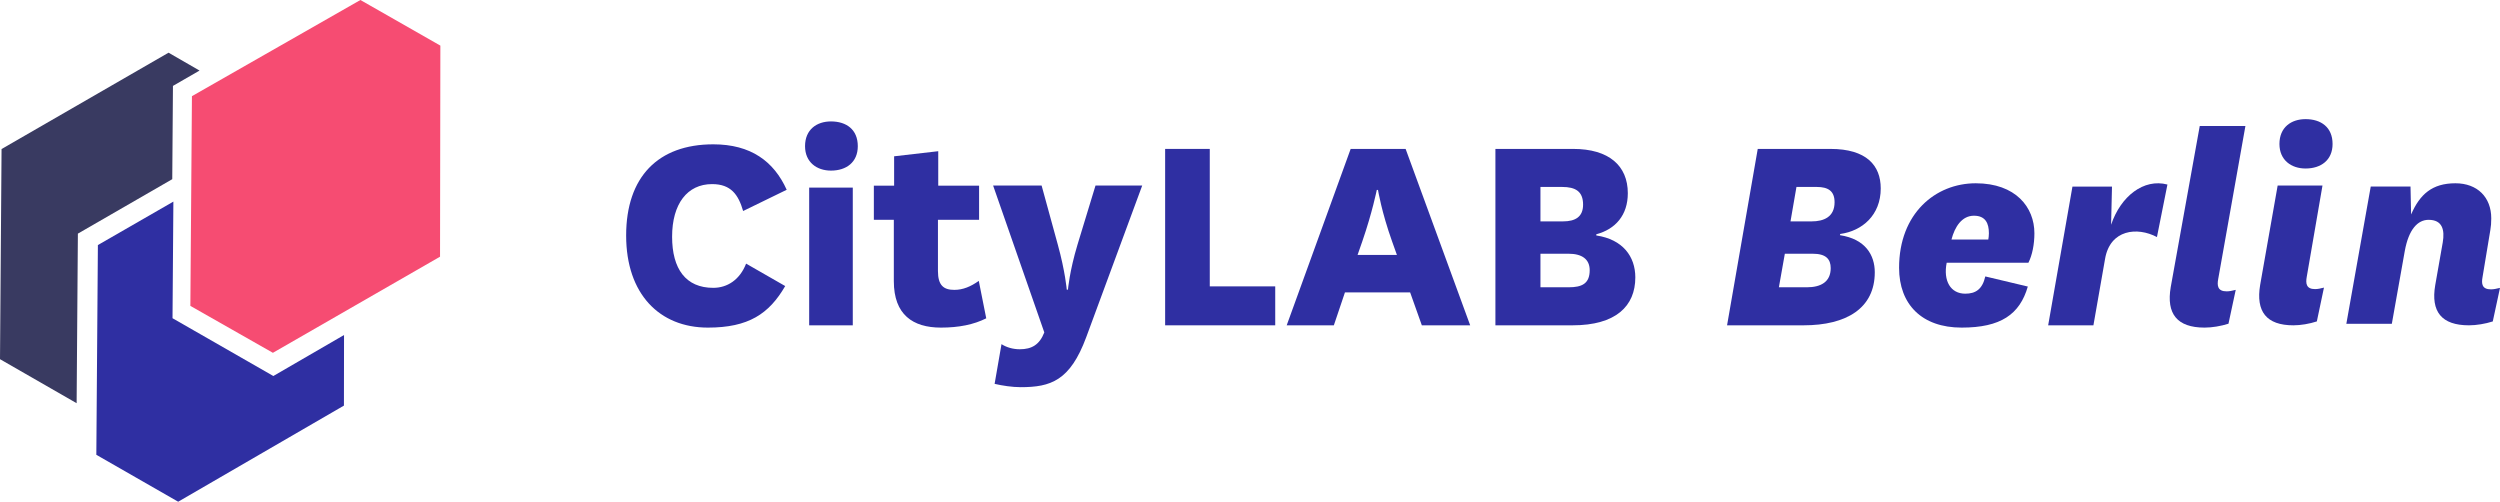
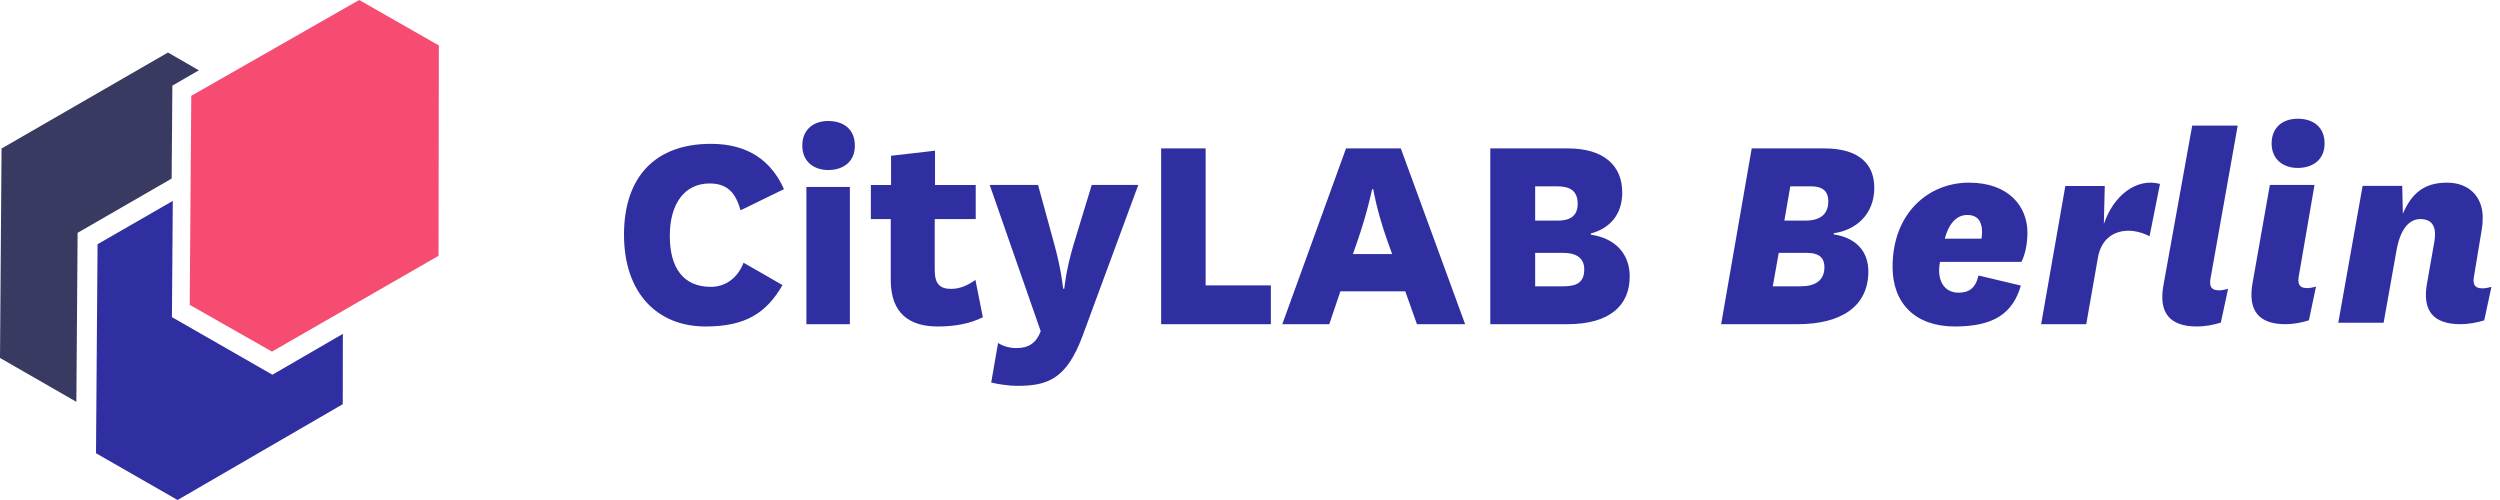
- <svg xmlns="http://www.w3.org/2000/svg" width="872px" height="175px" viewBox="0 0 872 175" version="1.1">
-   <g id="Page-1" stroke="none" stroke-width="1" fill="none" fill-rule="evenodd">
-     <g id="citylab-logo" transform="translate(-58, -413)">
-       <g id="Group" transform="translate(58, 413)">
-         <path d="M273.879,99.774 C268.258,109.473 261.076,114.269 246.919,114.269 C230.059,114.269 218.4,102.589 218.4,82.149 C218.4,61.709 229.537,50.342 248.793,50.342 C261.909,50.342 269.924,56.287 274.4,66.194 L259.203,73.599 C257.537,67.862 254.934,64.214 248.376,64.214 C239.737,64.214 234.43,71.096 234.43,82.566 C234.43,93.83 239.218,100.398 248.793,100.398 C253.685,100.398 258.059,97.584 260.243,91.953 L273.879,99.774 Z" id="Fill-1" fill="#2F2FA2" />
-         <path d="M282.239,113.47 L297.452,113.47 L297.452,65.433 L282.239,65.433 L282.239,113.47 Z M289.846,42.352 C295.191,42.352 299.2,45.16 299.2,50.984 C299.2,56.598 295.191,59.508 289.846,59.508 C284.913,59.508 280.8,56.598 280.8,50.984 C280.8,45.16 284.913,42.352 289.846,42.352 L289.846,42.352 Z" id="Fill-3" fill="#2F2FA2" />
-         <path d="M344,111.03 C339.631,113.227 334.433,114.269 328.195,114.269 C318.42,114.269 311.767,109.777 311.767,98.078 L311.767,76.664 L304.8,76.664 L304.8,64.753 L311.87,64.753 L311.87,54.516 L327.259,52.74 L327.259,64.753 L341.505,64.753 L341.505,76.664 L327.156,76.664 L327.156,94.525 C327.156,99.541 329.132,101.108 332.875,101.108 C335.889,101.108 338.594,99.958 341.4,97.975 L344,111.03 Z" id="Fill-5" fill="#2F2FA2" />
-         <path d="M368.954,85.297 C371.563,94.744 372.086,101.04 372.086,101.04 L372.503,101.04 C372.503,101.04 373.024,94.638 375.844,85.297 L382.111,64.726 L398.4,64.726 L378.873,117.623 C373.235,132.841 366.448,135.046 356.005,135.046 C353.082,135.046 349.636,134.52 346.921,133.892 L349.323,120.038 C351.097,121.191 353.396,121.821 355.693,121.821 C359.869,121.821 362.584,120.246 364.254,115.944 L346.4,64.726 L363.316,64.726 L368.954,85.297 Z" id="Fill-6" fill="#2F2FA2" />
-         <polygon id="Fill-7" fill="#2F2FA2" points="421.968 51.941 421.968 99.889 444.8 99.889 444.8 113.47 406.4 113.47 406.4 51.941" />
-         <path d="M473.521,88.921 L487.243,88.921 L485.567,84.222 C481.9,73.983 480.643,66.252 480.643,66.252 L480.224,66.252 C480.224,66.252 478.654,74.087 475.197,84.116 L473.521,88.921 Z M491.851,101.979 L469.121,101.979 L465.246,113.47 L448.8,113.47 L471.112,51.941 L490.281,51.941 L512.8,113.47 L495.937,113.47 L491.851,101.979 Z" id="Fill-8" fill="#2F2FA2" />
-         <path d="M537.309,100.204 L547.152,100.204 C551.761,100.204 554.484,98.95 554.484,94.249 C554.484,90.383 551.761,88.503 547.152,88.503 L537.309,88.503 L537.309,100.204 Z M545.163,77.22 C549.456,77.22 552.18,75.654 552.18,71.371 C552.18,66.775 549.561,65.207 544.848,65.207 L537.309,65.207 L537.309,77.22 L545.163,77.22 Z M556.787,82.13 C566.002,83.489 570.4,89.444 570.4,96.758 C570.4,106.785 563.595,113.47 548.514,113.47 L521.6,113.47 L521.6,51.941 L548.724,51.941 C561.185,51.941 567.783,57.792 567.783,67.402 C567.783,75.028 563.489,79.936 556.787,81.713 L556.787,82.13 Z" id="Fill-9" fill="#2F2FA2" />
-         <path d="M631.901,77.22 C636.161,77.22 639.9,75.654 639.9,70.535 C639.9,66.669 637.718,65.207 633.668,65.207 L626.603,65.207 L624.526,77.22 L631.901,77.22 Z M620.474,100.204 L630.24,100.204 C635.12,100.204 638.549,98.322 638.549,93.517 C638.549,90.383 636.887,88.503 632.317,88.503 L622.552,88.503 L620.474,100.204 Z M641.77,82.027 C650.702,83.386 653.923,89.026 653.923,94.979 C653.923,107.516 644.055,113.47 629.096,113.47 L602.4,113.47 L613.101,51.941 L638.446,51.941 C651.015,51.941 656,57.687 656,65.73 C656,75.026 649.56,80.565 641.874,81.607 L641.77,82.027 Z" id="Fill-10" fill="#2F2FA2" />
-         <path d="M693.518,83.546 C693.623,82.923 693.727,82.196 693.727,81.363 C693.727,77.939 692.577,75.241 688.506,75.241 C684.327,75.241 681.823,79.082 680.674,83.546 L693.518,83.546 Z M692.474,96.418 L707.303,99.947 C704.483,109.703 697.8,114.269 684.224,114.269 C670.336,114.269 662.4,106.172 662.4,93.405 C662.4,74.411 675.139,63.927 689.132,63.927 C703.126,63.927 709.6,72.335 709.6,81.363 C709.6,85.207 708.868,88.941 707.512,91.641 L679.003,91.641 C677.75,97.974 680.36,102.437 685.477,102.437 C689.027,102.437 691.43,100.982 692.474,96.418 L692.474,96.418 Z" id="Fill-11" fill="#2F2FA2" />
-         <path d="M752.341,82.688 C745.444,79.022 736.036,80.071 734.26,90.225 L730.184,113.47 L714.4,113.47 L722.866,65.098 L736.663,65.098 L736.351,78.396 C739.693,68.448 747.741,62.166 756,64.366 L752.341,82.688 Z" id="Fill-12" fill="#2F2FA2" />
-         <path d="M773.706,97.342 C773.285,99.641 773.496,101.625 776.659,101.625 C777.608,101.625 778.558,101.418 779.823,101.103 L777.292,112.91 C774.657,113.746 771.595,114.269 768.96,114.269 C759.362,114.269 755.565,109.463 757.148,100.162 L767.272,43.95 L783.2,43.95 L773.706,97.342 Z" id="Fill-13" fill="#2F2FA2" />
-         <path d="M804.179,41.553 C809.562,41.553 813.6,44.371 813.6,50.216 C813.6,55.852 809.562,58.776 804.179,58.776 C799.209,58.776 795.07,55.852 795.07,50.216 C795.07,44.371 799.209,41.553 804.179,41.553 L804.179,41.553 Z M804.593,96.561 C804.179,98.857 804.386,100.839 807.494,100.839 C808.424,100.839 809.357,100.632 810.599,100.318 L808.113,112.113 C805.526,112.947 802.523,113.47 799.936,113.47 C790.514,113.47 786.789,108.669 788.341,99.378 L794.447,64.724 L810.081,64.724 L804.593,96.561 Z" id="Fill-14" fill="#2F2FA2" />
-         <path d="M865.905,96.68 C865.484,98.959 865.695,100.928 868.847,100.928 C869.792,100.928 870.739,100.722 872,100.41 L869.478,112.122 C866.852,112.951 863.801,113.47 861.175,113.47 C851.611,113.47 847.827,108.703 849.405,99.477 L852.031,84.551 C852.767,80.199 851.927,76.675 847.093,76.675 C843.307,76.675 840.155,79.993 838.787,87.558 L834.268,112.951 L818.4,112.951 L826.913,65.066 L840.785,65.066 L840.995,74.81 C844.044,67.762 848.352,63.927 856.445,63.927 C864.117,63.927 868.951,68.799 868.951,76.158 C868.951,77.814 868.847,78.955 868.637,80.199 L865.905,96.68 Z" id="Fill-15" fill="#2F2FA2" />
-         <polygon id="Fill-16" fill="#F64C72" points="95.187 123.059 66.4 106.693 66.948 33.541 125.711 0 153.6 15.912 153.486 89.531" />
-         <polygon id="Fill-17" fill="#393A61" points="69.6 24.613 60.326 29.963 60.084 62.498 27.166 81.49 26.728 140.639 0 125.281 0.543 51.985 58.791 18.379" />
-         <polygon id="Fill-18" fill="#2F2FA2" points="60.475 70.32 60.173 110.995 95.341 131.154 120 116.854 119.964 141.471 62.147 175 33.6 158.633 34.143 85.477" />
-       </g>
-     </g>
+ <svg xmlns="http://www.w3.org/2000/svg" width="200" height="40" viewBox="0 0 200 40">
+   <g fill="none">
+     <path fill="#2F2FA2" d="M62.601 22.806C61.316 25.022 59.675 26.119 56.439 26.119 52.585 26.119 49.92 23.449 49.92 18.777 49.92 14.105 52.466 11.507 56.867 11.507 59.865 11.507 61.697 12.866 62.72 15.13L59.246 16.823C58.866 15.511 58.271 14.677 56.772 14.677 54.797 14.677 53.584 16.251 53.584 18.872 53.584 21.447 54.678 22.948 56.867 22.948 57.985 22.948 58.985 22.305 59.484 21.018L62.601 22.806zM64.512 25.936L67.989 25.936 67.989 14.956 64.512 14.956 64.512 25.936zM66.251 9.68C67.472 9.68 68.389 10.322 68.389 11.653 68.389 12.937 67.472 13.602 66.251 13.602 65.123 13.602 64.183 12.937 64.183 11.653 64.183 10.322 65.123 9.68 66.251 9.68L66.251 9.68zM78.629 25.378C77.63 25.88 76.442 26.119 75.016 26.119 72.782 26.119 71.261 25.092 71.261 22.418L71.261 17.523 69.669 17.523 69.669 14.801 71.284 14.801 71.284 12.461 74.802 12.055 74.802 14.801 78.058 14.801 78.058 17.523 74.778 17.523 74.778 21.606C74.778 22.752 75.23 23.11 76.086 23.11 76.775 23.11 77.393 22.848 78.034 22.394L78.629 25.378zM84.332 19.496C84.929 21.656 85.048 23.095 85.048 23.095L85.144 23.095C85.144 23.095 85.263 21.631 85.907 19.496L87.34 14.795 91.063 14.795 86.6 26.885C85.311 30.364 83.76 30.868 81.373 30.868 80.704 30.868 79.917 30.747 79.296 30.604L79.845 27.437C80.251 27.701 80.776 27.845 81.301 27.845 82.256 27.845 82.876 27.485 83.258 26.502L79.177 14.795 83.044 14.795 84.332 19.496z" />
+     <polygon fill="#2F2FA2" points="96.45 11.872 96.45 22.832 101.669 22.832 101.669 25.936 92.891 25.936 92.891 11.872" />
+     <path fill="#2F2FA2" d="M108.233 20.325L111.37 20.325 110.987 19.251C110.149 16.91 109.861 15.143 109.861 15.143L109.766 15.143C109.766 15.143 109.407 16.934 108.616 19.227L108.233 20.325zM112.423 23.309L107.228 23.309 106.342 25.936 102.583 25.936 107.683 11.872 112.064 11.872 117.211 25.936 113.357 25.936 112.423 23.309zM122.813 22.904L125.063 22.904C126.117 22.904 126.739 22.617 126.739 21.543 126.739 20.659 126.117 20.229 125.063 20.229L122.813 20.229 122.813 22.904zM124.609 17.65C125.59 17.65 126.213 17.292 126.213 16.313 126.213 15.263 125.614 14.904 124.537 14.904L122.813 14.904 122.813 17.65 124.609 17.65zM127.266 18.773C129.372 19.083 130.377 20.444 130.377 22.116 130.377 24.408 128.822 25.936 125.375 25.936L119.223 25.936 119.223 11.872 125.423 11.872C128.271 11.872 129.779 13.21 129.779 15.406 129.779 17.149 128.797 18.271 127.266 18.677L127.266 18.773zM144.435 17.65C145.408 17.65 146.263 17.292 146.263 16.122 146.263 15.239 145.764 14.904 144.838 14.904L143.224 14.904 142.749 17.65 144.435 17.65zM141.823 22.904L144.055 22.904C145.17 22.904 145.954 22.474 145.954 21.375 145.954 20.659 145.574 20.229 144.53 20.229L142.298 20.229 141.823 22.904zM146.69 18.749C148.732 19.06 149.468 20.349 149.468 21.71 149.468 24.575 147.212 25.936 143.793 25.936L137.691 25.936 140.137 11.872 145.93 11.872C148.803 11.872 149.943 13.185 149.943 15.024 149.943 17.149 148.471 18.415 146.714 18.653L146.69 18.749zM158.518 19.096C158.542 18.954 158.566 18.788 158.566 18.597 158.566 17.815 158.303 17.198 157.373 17.198 156.418 17.198 155.845 18.076 155.583 19.096L158.518 19.096zM158.28 22.038L161.669 22.845C161.025 25.075 159.497 26.119 156.394 26.119 153.22 26.119 151.406 24.268 151.406 21.35 151.406 17.008 154.317 14.612 157.516 14.612 160.715 14.612 162.194 16.534 162.194 18.597 162.194 19.476 162.027 20.329 161.717 20.947L155.201 20.947C154.914 22.394 155.511 23.414 156.68 23.414 157.492 23.414 158.041 23.082 158.28 22.038L158.28 22.038zM171.964 18.9C170.387 18.062 168.237 18.302 167.831 20.623L166.899 25.936 163.291 25.936 165.227 14.879 168.38 14.879 168.309 17.919C169.073 15.645 170.912 14.209 172.8 14.712L171.964 18.9zM176.847 22.25C176.751 22.775 176.799 23.229 177.522 23.229 177.739 23.229 177.956 23.181 178.245 23.109L177.667 25.808C177.064 25.999 176.365 26.119 175.762 26.119 173.568 26.119 172.701 25.02 173.062 22.894L175.377 10.046 179.017 10.046 176.847 22.25zM183.812 9.498C185.043 9.498 185.966 10.142 185.966 11.478 185.966 12.766 185.043 13.435 183.812 13.435 182.676 13.435 181.73 12.766 181.73 11.478 181.73 10.142 182.676 9.498 183.812 9.498L183.812 9.498zM183.907 22.071C183.812 22.596 183.86 23.049 184.57 23.049 184.783 23.049 184.996 23.002 185.28 22.93L184.712 25.626C184.12 25.817 183.434 25.936 182.843 25.936 180.689 25.936 179.838 24.839 180.192 22.715L181.588 14.794 185.161 14.794 183.907 22.071zM197.921 22.098C197.825 22.619 197.873 23.069 198.594 23.069 198.81 23.069 199.026 23.022 199.314 22.951L198.738 25.628C198.138 25.817 197.44 25.936 196.84 25.936 194.654 25.936 193.789 24.846 194.15 22.738L194.75 19.326C194.918 18.331 194.726 17.526 193.621 17.526 192.756 17.526 192.035 18.284 191.723 20.013L190.69 25.817 187.063 25.817 189.009 14.872 192.179 14.872 192.228 17.099C192.924 15.489 193.909 14.612 195.759 14.612 197.513 14.612 198.617 15.725 198.617 17.408 198.617 17.786 198.594 18.047 198.546 18.331L197.921 22.098z" />
+     <polygon fill="#F64C72" points="21.757 28.128 15.177 24.387 15.302 7.666 28.734 0 35.109 3.637 35.083 20.464" />
+     <polygon fill="#393A61" points="15.909 5.626 13.789 6.849 13.733 14.285 6.209 18.626 6.109 32.146 0 28.636 .124 11.882 13.438 4.201" />
+     <polygon fill="#2F2FA2" points="13.823 16.073 13.754 25.37 21.792 29.978 27.429 26.709 27.42 32.336 14.205 40 7.68 36.259 7.804 19.538" />
  </g>
</svg>
